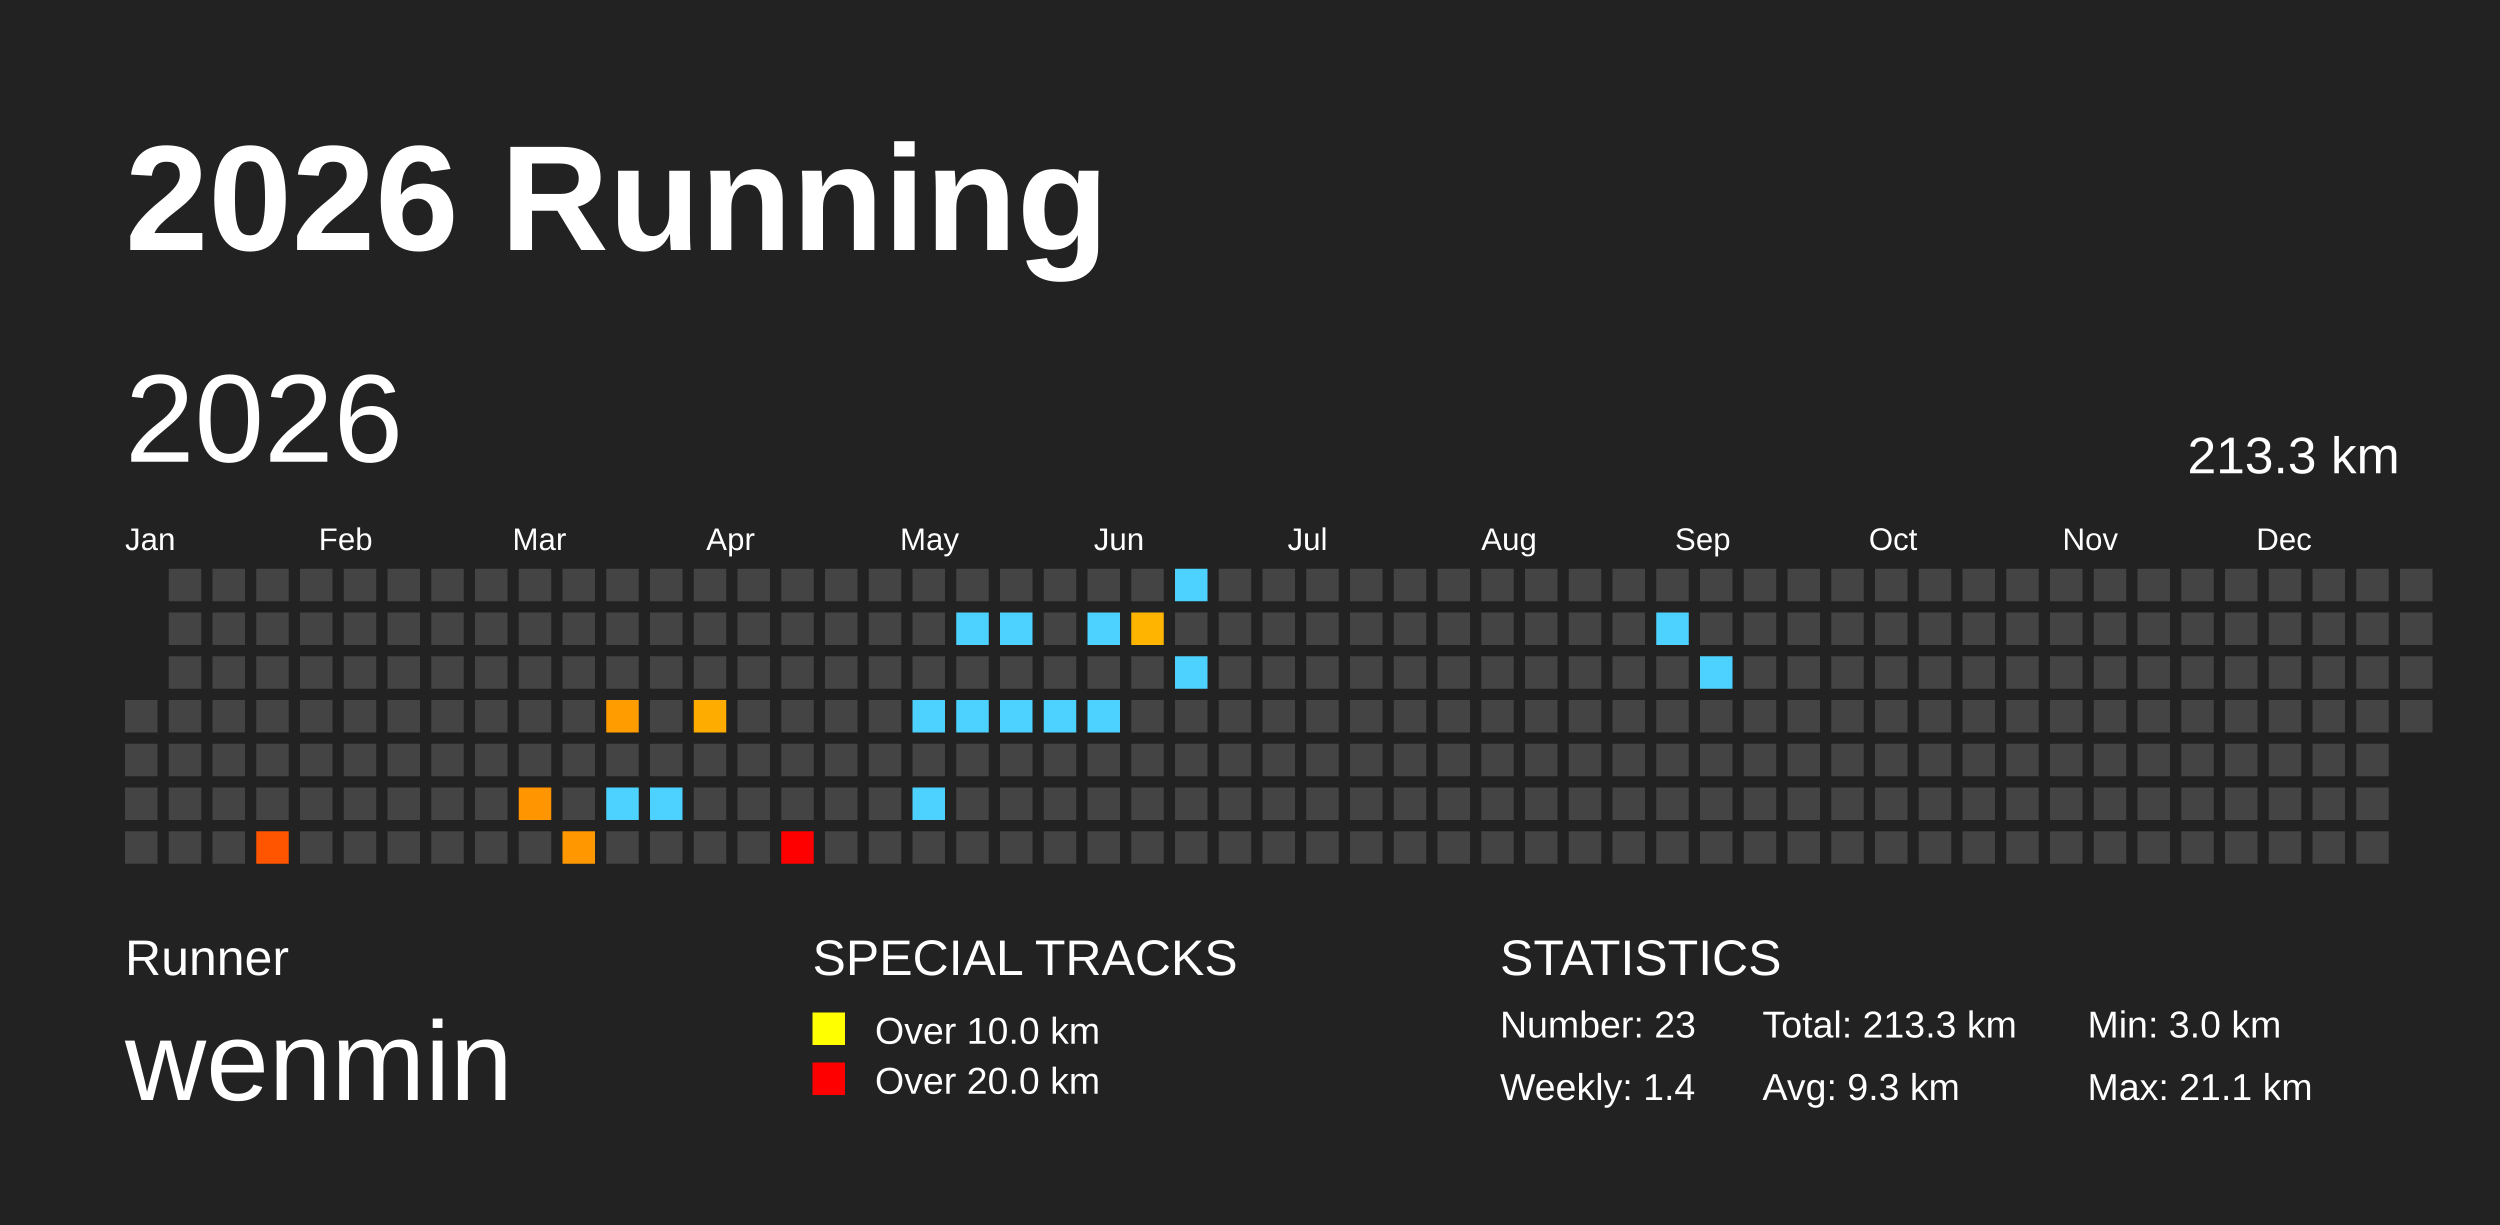
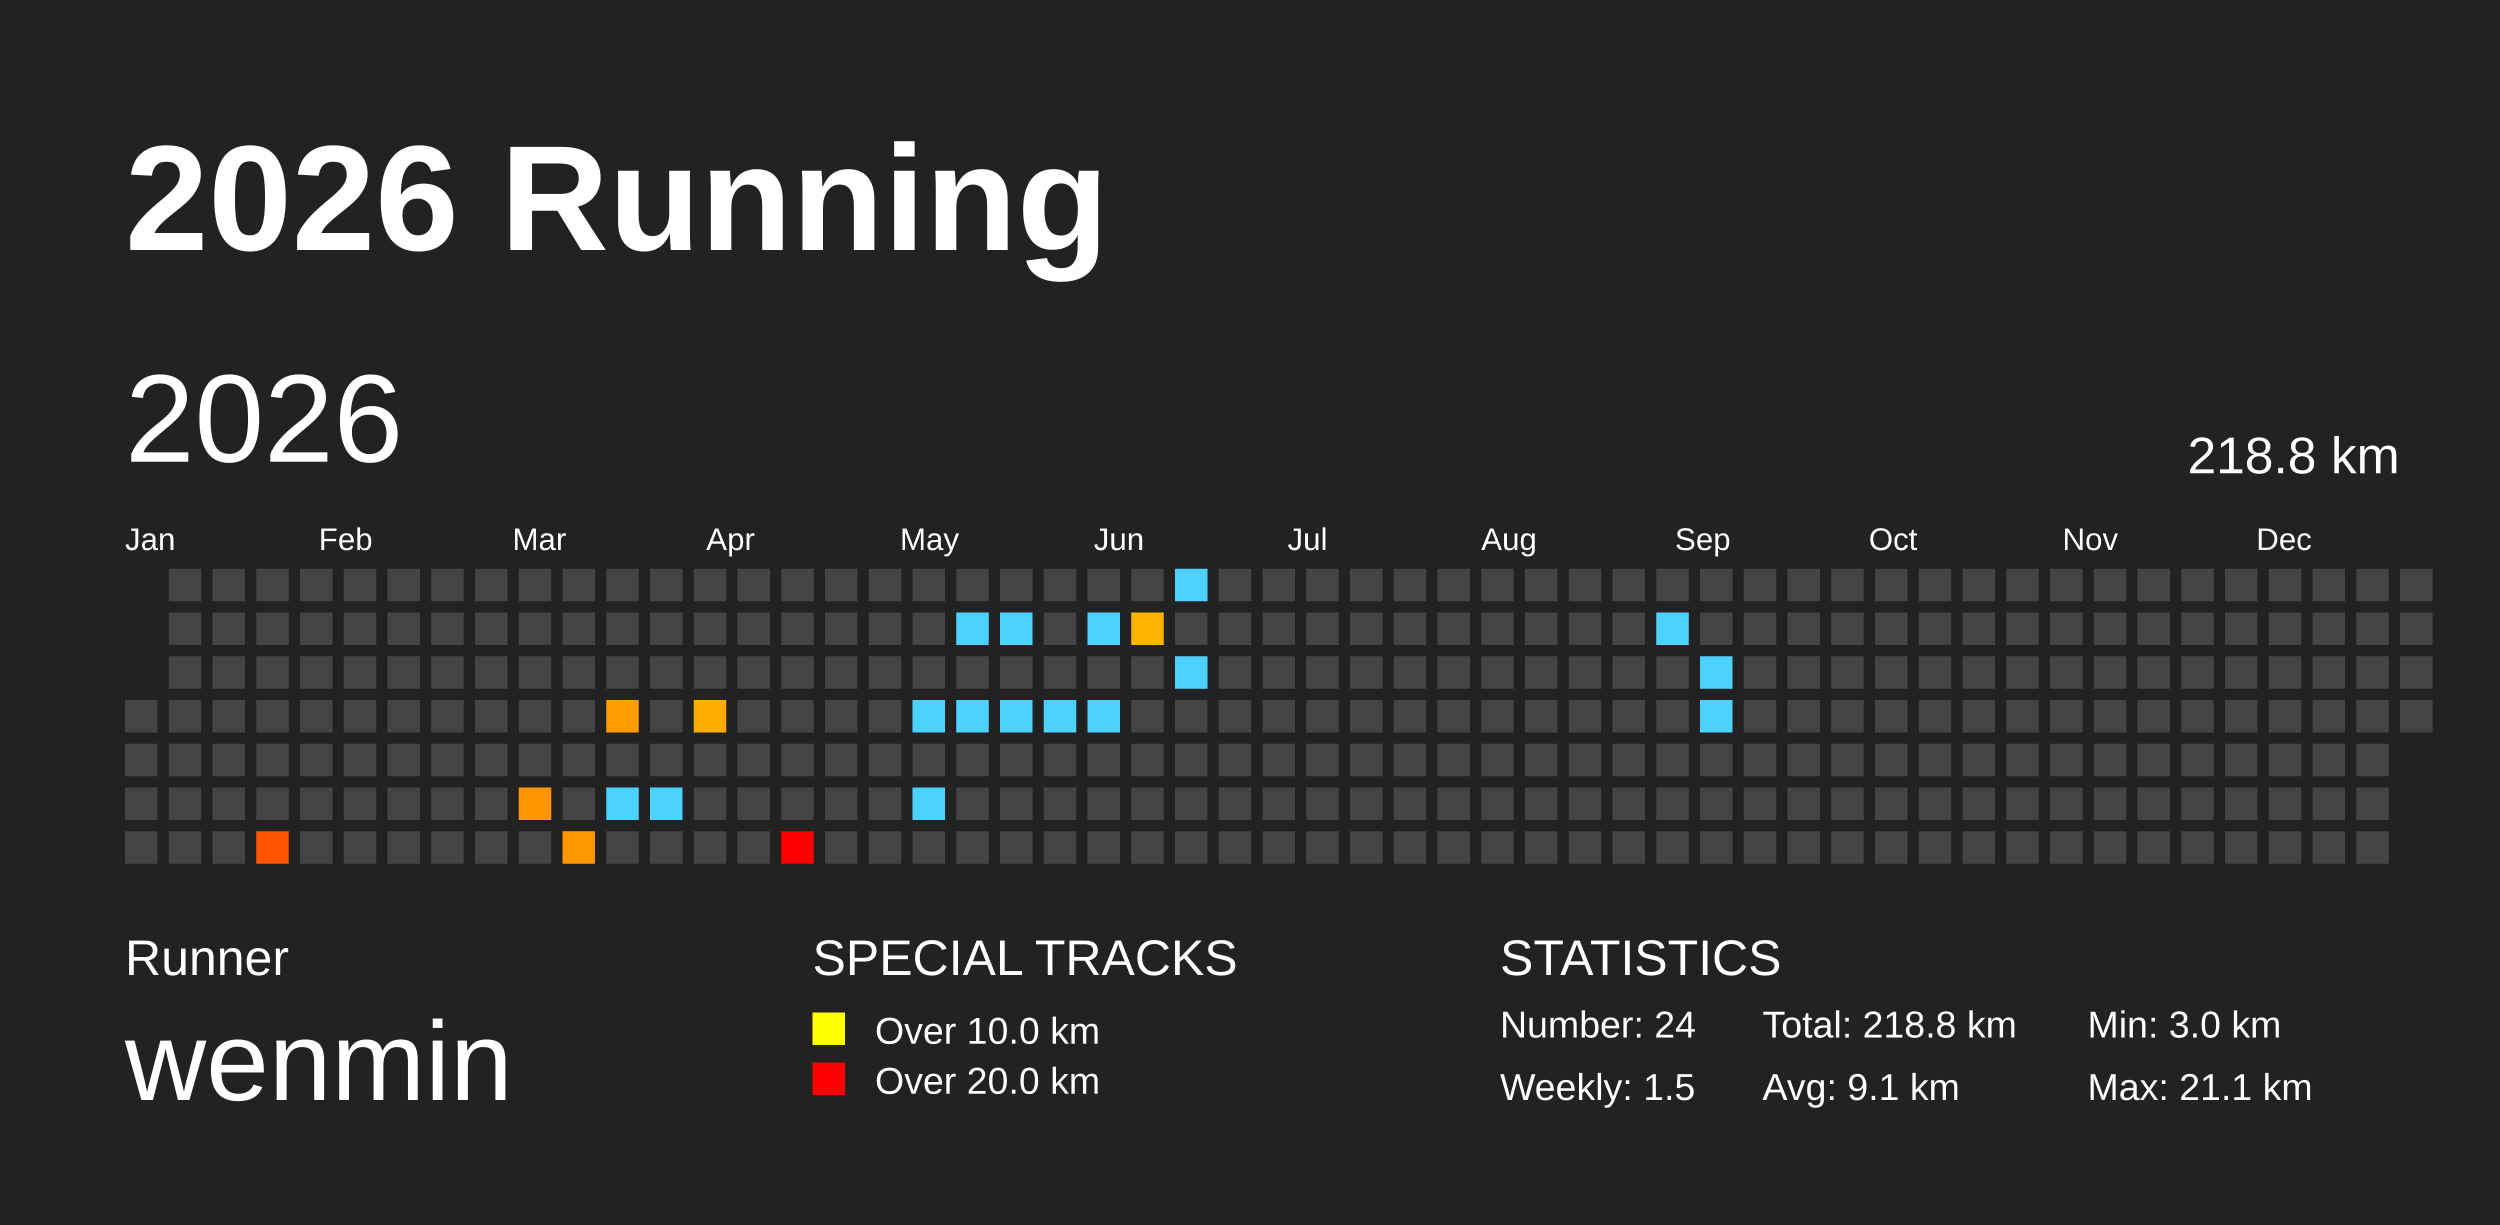
<svg xmlns="http://www.w3.org/2000/svg" baseProfile="full" height="98mm" version="1.1" viewBox="0,0,200,98" width="200mm">
  <defs>
    <pattern height="2" id="indoor-stripe" patternUnits="userSpaceOnUse" width="2">
      <line stroke="white" stroke-opacity="0.45" stroke-width="0.5" x1="0" x2="2" y1="2" y2="0" />
    </pattern>
  </defs>
  <rect fill="#222222" height="98" width="200" x="0" y="0" />
  <text fill="#FFFFFF" style="font-size:12px; font-family:Arial; font-weight:bold;" x="10" y="20">2026 Running</text>
  <text fill="#FFFFFF" style="font-size:4px; font-family:Arial" x="10" y="78">Runner</text>
  <text fill="#FFFFFF" style="font-size:9px; font-family:Arial" x="10" y="88">wenmin</text>
  <text fill="#FFFFFF" style="font-size:4px; font-family:Arial" x="65" y="78">SPECIAL TRACKS</text>
  <rect fill="yellow" height="2.6" width="2.6" x="65" y="81" />
  <text fill="#FFFFFF" style="font-size:3px; font-family:Arial" x="70" y="83.5">Over 10.0 km</text>
  <rect fill="red" height="2.6" width="2.6" x="65" y="85" />
  <text fill="#FFFFFF" style="font-size:3px; font-family:Arial" x="70" y="87.5">Over 20.0 km</text>
  <text fill="#FFFFFF" style="font-size:4px; font-family:Arial" x="120" y="78">STATISTICS</text>
-   <text fill="#FFFFFF" style="font-size:3px; font-family:Arial" x="120" y="83">Number: 23</text>
-   <text fill="#FFFFFF" style="font-size:3px; font-family:Arial" x="120" y="88">Weekly: 1.4</text>
-   <text fill="#FFFFFF" style="font-size:3px; font-family:Arial" x="141" y="83">Total: 213.3 km</text>
-   <text fill="#FFFFFF" style="font-size:3px; font-family:Arial" x="141" y="88">Avg: 9.3 km</text>
+   <text fill="#FFFFFF" style="font-size:3px; font-family:Arial" x="120" y="83">Number: 24</text>
+   <text fill="#FFFFFF" style="font-size:3px; font-family:Arial" x="120" y="88">Weekly: 1.5</text>
+   <text fill="#FFFFFF" style="font-size:3px; font-family:Arial" x="141" y="83">Total: 218.8 km</text>
+   <text fill="#FFFFFF" style="font-size:3px; font-family:Arial" x="141" y="88">Avg: 9.1 km</text>
  <text fill="#FFFFFF" style="font-size:3px; font-family:Arial" x="167" y="83">Min: 3.0 km</text>
  <text fill="#FFFFFF" style="font-size:3px; font-family:Arial" x="167" y="88">Max: 21.1 km</text>
  <text dominant-baseline="hanging" fill="#FFFFFF" style="font-size:10.0px; font-family:Arial;" x="10" y="30">2026</text>
-   <text dominant-baseline="hanging" fill="#FFFFFF" style="font-size:4.125px; font-family:Arial;" x="175" y="35">213.3 km</text>
+   <text dominant-baseline="hanging" fill="#FFFFFF" style="font-size:4.125px; font-family:Arial;" x="175" y="35">218.8 km</text>
  <text fill="#FFFFFF" style="font-size:2.5px; font-family:Arial" x="10.0" y="44">Jan</text>
  <text fill="#FFFFFF" style="font-size:2.5px; font-family:Arial" x="25.5" y="44">Feb</text>
  <text fill="#FFFFFF" style="font-size:2.5px; font-family:Arial" x="41.0" y="44">Mar</text>
  <text fill="#FFFFFF" style="font-size:2.5px; font-family:Arial" x="56.5" y="44">Apr</text>
  <text fill="#FFFFFF" style="font-size:2.5px; font-family:Arial" x="72.0" y="44">May</text>
  <text fill="#FFFFFF" style="font-size:2.5px; font-family:Arial" x="87.5" y="44">Jun</text>
  <text fill="#FFFFFF" style="font-size:2.5px; font-family:Arial" x="103.0" y="44">Jul</text>
  <text fill="#FFFFFF" style="font-size:2.5px; font-family:Arial" x="118.5" y="44">Aug</text>
  <text fill="#FFFFFF" style="font-size:2.5px; font-family:Arial" x="134.0" y="44">Sep</text>
  <text fill="#FFFFFF" style="font-size:2.5px; font-family:Arial" x="149.5" y="44">Oct</text>
  <text fill="#FFFFFF" style="font-size:2.5px; font-family:Arial" x="165.0" y="44">Nov</text>
  <text fill="#FFFFFF" style="font-size:2.5px; font-family:Arial" x="180.5" y="44">Dec</text>
  <rect fill="#444444" height="2.6" width="2.6" x="10.0" y="56.0" />
  <rect fill="#444444" height="2.6" width="2.6" x="10.0" y="59.5" />
  <rect fill="#444444" height="2.6" width="2.6" x="10.0" y="63.0" />
  <rect fill="#444444" height="2.6" width="2.6" x="10.0" y="66.5" />
  <rect fill="#444444" height="2.6" width="2.6" x="13.5" y="45.5" />
  <rect fill="#444444" height="2.6" width="2.6" x="13.5" y="49.0" />
  <rect fill="#444444" height="2.6" width="2.6" x="13.5" y="52.5" />
  <rect fill="#444444" height="2.6" width="2.6" x="13.5" y="56.0" />
  <rect fill="#444444" height="2.6" width="2.6" x="13.5" y="59.5" />
  <rect fill="#444444" height="2.6" width="2.6" x="13.5" y="63.0" />
  <rect fill="#444444" height="2.6" width="2.6" x="13.5" y="66.5" />
  <rect fill="#444444" height="2.6" width="2.6" x="17.0" y="45.5" />
  <rect fill="#444444" height="2.6" width="2.6" x="17.0" y="49.0" />
  <rect fill="#444444" height="2.6" width="2.6" x="17.0" y="52.5" />
  <rect fill="#444444" height="2.6" width="2.6" x="17.0" y="56.0" />
  <rect fill="#444444" height="2.6" width="2.6" x="17.0" y="59.5" />
  <rect fill="#444444" height="2.6" width="2.6" x="17.0" y="63.0" />
  <rect fill="#444444" height="2.6" width="2.6" x="17.0" y="66.5" />
  <rect fill="#444444" height="2.6" width="2.6" x="20.5" y="45.5" />
  <rect fill="#444444" height="2.6" width="2.6" x="20.5" y="49.0" />
  <rect fill="#444444" height="2.6" width="2.6" x="20.5" y="52.5" />
  <rect fill="#444444" height="2.6" width="2.6" x="20.5" y="56.0" />
  <rect fill="#444444" height="2.6" width="2.6" x="20.5" y="59.5" />
  <rect fill="#444444" height="2.6" width="2.6" x="20.5" y="63.0" />
  <rect fill="#ff5400" height="2.6" width="2.6" x="20.5" y="66.5" />
  <rect fill="#444444" height="2.6" width="2.6" x="24.0" y="45.5" />
  <rect fill="#444444" height="2.6" width="2.6" x="24.0" y="49.0" />
  <rect fill="#444444" height="2.6" width="2.6" x="24.0" y="52.5" />
  <rect fill="#444444" height="2.6" width="2.6" x="24.0" y="56.0" />
  <rect fill="#444444" height="2.6" width="2.6" x="24.0" y="59.5" />
  <rect fill="#444444" height="2.6" width="2.6" x="24.0" y="63.0" />
  <rect fill="#444444" height="2.6" width="2.6" x="24.0" y="66.5" />
  <rect fill="#444444" height="2.6" width="2.6" x="27.5" y="45.5" />
  <rect fill="#444444" height="2.6" width="2.6" x="27.5" y="49.0" />
  <rect fill="#444444" height="2.6" width="2.6" x="27.5" y="52.5" />
  <rect fill="#444444" height="2.6" width="2.6" x="27.5" y="56.0" />
  <rect fill="#444444" height="2.6" width="2.6" x="27.5" y="59.5" />
  <rect fill="#444444" height="2.6" width="2.6" x="27.5" y="63.0" />
  <rect fill="#444444" height="2.6" width="2.6" x="27.5" y="66.5" />
  <rect fill="#444444" height="2.6" width="2.6" x="31.0" y="45.5" />
  <rect fill="#444444" height="2.6" width="2.6" x="31.0" y="49.0" />
  <rect fill="#444444" height="2.6" width="2.6" x="31.0" y="52.5" />
  <rect fill="#444444" height="2.6" width="2.6" x="31.0" y="56.0" />
  <rect fill="#444444" height="2.6" width="2.6" x="31.0" y="59.5" />
  <rect fill="#444444" height="2.6" width="2.6" x="31.0" y="63.0" />
  <rect fill="#444444" height="2.6" width="2.6" x="31.0" y="66.5" />
  <rect fill="#444444" height="2.6" width="2.6" x="34.5" y="45.5" />
  <rect fill="#444444" height="2.6" width="2.6" x="34.5" y="49.0" />
  <rect fill="#444444" height="2.6" width="2.6" x="34.5" y="52.5" />
  <rect fill="#444444" height="2.6" width="2.6" x="34.5" y="56.0" />
  <rect fill="#444444" height="2.6" width="2.6" x="34.5" y="59.5" />
  <rect fill="#444444" height="2.6" width="2.6" x="34.5" y="63.0" />
  <rect fill="#444444" height="2.6" width="2.6" x="34.5" y="66.5" />
  <rect fill="#444444" height="2.6" width="2.6" x="38.0" y="45.5" />
  <rect fill="#444444" height="2.6" width="2.6" x="38.0" y="49.0" />
  <rect fill="#444444" height="2.6" width="2.6" x="38.0" y="52.5" />
  <rect fill="#444444" height="2.6" width="2.6" x="38.0" y="56.0" />
  <rect fill="#444444" height="2.6" width="2.6" x="38.0" y="59.5" />
  <rect fill="#444444" height="2.6" width="2.6" x="38.0" y="63.0" />
  <rect fill="#444444" height="2.6" width="2.6" x="38.0" y="66.5" />
  <rect fill="#444444" height="2.6" width="2.6" x="41.5" y="45.5" />
  <rect fill="#444444" height="2.6" width="2.6" x="41.5" y="49.0" />
  <rect fill="#444444" height="2.6" width="2.6" x="41.5" y="52.5" />
  <rect fill="#444444" height="2.6" width="2.6" x="41.5" y="56.0" />
  <rect fill="#444444" height="2.6" width="2.6" x="41.5" y="59.5" />
  <rect fill="#ff9500" height="2.6" width="2.6" x="41.5" y="63.0" />
  <rect fill="#444444" height="2.6" width="2.6" x="41.5" y="66.5" />
  <rect fill="#444444" height="2.6" width="2.6" x="45.0" y="45.5" />
  <rect fill="#444444" height="2.6" width="2.6" x="45.0" y="49.0" />
  <rect fill="#444444" height="2.6" width="2.6" x="45.0" y="52.5" />
  <rect fill="#444444" height="2.6" width="2.6" x="45.0" y="56.0" />
  <rect fill="#444444" height="2.6" width="2.6" x="45.0" y="59.5" />
  <rect fill="#444444" height="2.6" width="2.6" x="45.0" y="63.0" />
  <rect fill="#ff9800" height="2.6" width="2.6" x="45.0" y="66.5" />
  <rect fill="#444444" height="2.6" width="2.6" x="48.5" y="45.5" />
  <rect fill="#444444" height="2.6" width="2.6" x="48.5" y="49.0" />
  <rect fill="#444444" height="2.6" width="2.6" x="48.5" y="52.5" />
  <rect fill="#ff9c00" height="2.6" width="2.6" x="48.5" y="56.0" />
  <rect fill="#444444" height="2.6" width="2.6" x="48.5" y="59.5" />
  <rect fill="#4dd2ff" height="2.6" width="2.6" x="48.5" y="63.0" />
  <rect fill="#444444" height="2.6" width="2.6" x="48.5" y="66.5" />
  <rect fill="#444444" height="2.6" width="2.6" x="52.0" y="45.5" />
  <rect fill="#444444" height="2.6" width="2.6" x="52.0" y="49.0" />
  <rect fill="#444444" height="2.6" width="2.6" x="52.0" y="52.5" />
  <rect fill="#444444" height="2.6" width="2.6" x="52.0" y="56.0" />
  <rect fill="#444444" height="2.6" width="2.6" x="52.0" y="59.5" />
  <rect fill="#4dd2ff" height="2.6" width="2.6" x="52.0" y="63.0" />
  <rect fill="#444444" height="2.6" width="2.6" x="52.0" y="66.5" />
  <rect fill="#444444" height="2.6" width="2.6" x="55.5" y="45.5" />
  <rect fill="#444444" height="2.6" width="2.6" x="55.5" y="49.0" />
  <rect fill="#444444" height="2.6" width="2.6" x="55.5" y="52.5" />
  <rect fill="#ffac00" height="2.6" width="2.6" x="55.5" y="56.0" />
  <rect fill="#444444" height="2.6" width="2.6" x="55.5" y="59.5" />
  <rect fill="#444444" height="2.6" width="2.6" x="55.5" y="63.0" />
  <rect fill="#444444" height="2.6" width="2.6" x="55.5" y="66.5" />
  <rect fill="#444444" height="2.6" width="2.6" x="59.0" y="45.5" />
  <rect fill="#444444" height="2.6" width="2.6" x="59.0" y="49.0" />
  <rect fill="#444444" height="2.6" width="2.6" x="59.0" y="52.5" />
  <rect fill="#444444" height="2.6" width="2.6" x="59.0" y="56.0" />
  <rect fill="#444444" height="2.6" width="2.6" x="59.0" y="59.5" />
  <rect fill="#444444" height="2.6" width="2.6" x="59.0" y="63.0" />
  <rect fill="#444444" height="2.6" width="2.6" x="59.0" y="66.5" />
  <rect fill="#444444" height="2.6" width="2.6" x="62.5" y="45.5" />
  <rect fill="#444444" height="2.6" width="2.6" x="62.5" y="49.0" />
  <rect fill="#444444" height="2.6" width="2.6" x="62.5" y="52.5" />
  <rect fill="#444444" height="2.6" width="2.6" x="62.5" y="56.0" />
  <rect fill="#444444" height="2.6" width="2.6" x="62.5" y="59.5" />
  <rect fill="#444444" height="2.6" width="2.6" x="62.5" y="63.0" />
  <rect fill="red" height="2.6" width="2.6" x="62.5" y="66.5" />
  <rect fill="#444444" height="2.6" width="2.6" x="66.0" y="45.5" />
  <rect fill="#444444" height="2.6" width="2.6" x="66.0" y="49.0" />
  <rect fill="#444444" height="2.6" width="2.6" x="66.0" y="52.5" />
  <rect fill="#444444" height="2.6" width="2.6" x="66.0" y="56.0" />
  <rect fill="#444444" height="2.6" width="2.6" x="66.0" y="59.5" />
  <rect fill="#444444" height="2.6" width="2.6" x="66.0" y="63.0" />
  <rect fill="#444444" height="2.6" width="2.6" x="66.0" y="66.5" />
  <rect fill="#444444" height="2.6" width="2.6" x="69.5" y="45.5" />
  <rect fill="#444444" height="2.6" width="2.6" x="69.5" y="49.0" />
  <rect fill="#444444" height="2.6" width="2.6" x="69.5" y="52.5" />
  <rect fill="#444444" height="2.6" width="2.6" x="69.5" y="56.0" />
  <rect fill="#444444" height="2.6" width="2.6" x="69.5" y="59.5" />
  <rect fill="#444444" height="2.6" width="2.6" x="69.5" y="63.0" />
  <rect fill="#444444" height="2.6" width="2.6" x="69.5" y="66.5" />
  <rect fill="#444444" height="2.6" width="2.6" x="73.0" y="45.5" />
  <rect fill="#444444" height="2.6" width="2.6" x="73.0" y="49.0" />
  <rect fill="#444444" height="2.6" width="2.6" x="73.0" y="52.5" />
  <rect fill="#4dd2ff" height="2.6" width="2.6" x="73.0" y="56.0" />
  <rect fill="#444444" height="2.6" width="2.6" x="73.0" y="59.5" />
  <rect fill="#4dd2ff" height="2.6" width="2.6" x="73.0" y="63.0" />
  <rect fill="#444444" height="2.6" width="2.6" x="73.0" y="66.5" />
  <rect fill="#444444" height="2.6" width="2.6" x="76.5" y="45.5" />
  <rect fill="#4dd2ff" height="2.6" width="2.6" x="76.5" y="49.0" />
  <rect fill="#444444" height="2.6" width="2.6" x="76.5" y="52.5" />
  <rect fill="#4dd2ff" height="2.6" width="2.6" x="76.5" y="56.0" />
  <rect fill="#444444" height="2.6" width="2.6" x="76.5" y="59.5" />
  <rect fill="#444444" height="2.6" width="2.6" x="76.5" y="63.0" />
  <rect fill="#444444" height="2.6" width="2.6" x="76.5" y="66.5" />
  <rect fill="#444444" height="2.6" width="2.6" x="80.0" y="45.5" />
  <rect fill="#4dd2ff" height="2.6" width="2.6" x="80.0" y="49.0" />
  <rect fill="#444444" height="2.6" width="2.6" x="80.0" y="52.5" />
  <rect fill="#4dd2ff" height="2.6" width="2.6" x="80.0" y="56.0" />
  <rect fill="#444444" height="2.6" width="2.6" x="80.0" y="59.5" />
  <rect fill="#444444" height="2.6" width="2.6" x="80.0" y="63.0" />
  <rect fill="#444444" height="2.6" width="2.6" x="80.0" y="66.5" />
  <rect fill="#444444" height="2.6" width="2.6" x="83.5" y="45.5" />
  <rect fill="#444444" height="2.6" width="2.6" x="83.5" y="49.0" />
  <rect fill="#444444" height="2.6" width="2.6" x="83.5" y="52.5" />
  <rect fill="#4dd2ff" height="2.6" width="2.6" x="83.5" y="56.0" />
  <rect fill="#444444" height="2.6" width="2.6" x="83.5" y="59.5" />
  <rect fill="#444444" height="2.6" width="2.6" x="83.5" y="63.0" />
  <rect fill="#444444" height="2.6" width="2.6" x="83.5" y="66.5" />
  <rect fill="#444444" height="2.6" width="2.6" x="87.0" y="45.5" />
  <rect fill="#4dd2ff" height="2.6" width="2.6" x="87.0" y="49.0" />
  <rect fill="#444444" height="2.6" width="2.6" x="87.0" y="52.5" />
  <rect fill="#4dd2ff" height="2.6" width="2.6" x="87.0" y="56.0" />
  <rect fill="#444444" height="2.6" width="2.6" x="87.0" y="59.5" />
  <rect fill="#444444" height="2.6" width="2.6" x="87.0" y="63.0" />
  <rect fill="#444444" height="2.6" width="2.6" x="87.0" y="66.5" />
  <rect fill="#444444" height="2.6" width="2.6" x="90.5" y="45.5" />
  <rect fill="#ffb400" height="2.6" width="2.6" x="90.5" y="49.0" />
  <rect fill="#444444" height="2.6" width="2.6" x="90.5" y="52.5" />
  <rect fill="#444444" height="2.6" width="2.6" x="90.5" y="56.0" />
  <rect fill="#444444" height="2.6" width="2.6" x="90.5" y="59.5" />
  <rect fill="#444444" height="2.6" width="2.6" x="90.5" y="63.0" />
  <rect fill="#444444" height="2.6" width="2.6" x="90.5" y="66.5" />
  <rect fill="#4dd2ff" height="2.6" width="2.6" x="94.0" y="45.5" />
  <rect fill="#444444" height="2.6" width="2.6" x="94.0" y="49.0" />
  <rect fill="#4dd2ff" height="2.6" width="2.6" x="94.0" y="52.5" />
  <rect fill="#444444" height="2.6" width="2.6" x="94.0" y="56.0" />
  <rect fill="#444444" height="2.6" width="2.6" x="94.0" y="59.5" />
  <rect fill="#444444" height="2.6" width="2.6" x="94.0" y="63.0" />
  <rect fill="#444444" height="2.6" width="2.6" x="94.0" y="66.5" />
  <rect fill="#444444" height="2.6" width="2.6" x="97.5" y="45.5" />
  <rect fill="#444444" height="2.6" width="2.6" x="97.5" y="49.0" />
  <rect fill="#444444" height="2.6" width="2.6" x="97.5" y="52.5" />
  <rect fill="#444444" height="2.6" width="2.6" x="97.5" y="56.0" />
  <rect fill="#444444" height="2.6" width="2.6" x="97.5" y="59.5" />
  <rect fill="#444444" height="2.6" width="2.6" x="97.5" y="63.0" />
  <rect fill="#444444" height="2.6" width="2.6" x="97.5" y="66.5" />
  <rect fill="#444444" height="2.6" width="2.6" x="101.0" y="45.5" />
  <rect fill="#444444" height="2.6" width="2.6" x="101.0" y="49.0" />
  <rect fill="#444444" height="2.6" width="2.6" x="101.0" y="52.5" />
  <rect fill="#444444" height="2.6" width="2.6" x="101.0" y="56.0" />
  <rect fill="#444444" height="2.6" width="2.6" x="101.0" y="59.5" />
  <rect fill="#444444" height="2.6" width="2.6" x="101.0" y="63.0" />
  <rect fill="#444444" height="2.6" width="2.6" x="101.0" y="66.5" />
  <rect fill="#444444" height="2.6" width="2.6" x="104.5" y="45.5" />
  <rect fill="#444444" height="2.6" width="2.6" x="104.5" y="49.0" />
  <rect fill="#444444" height="2.6" width="2.6" x="104.5" y="52.5" />
  <rect fill="#444444" height="2.6" width="2.6" x="104.5" y="56.0" />
  <rect fill="#444444" height="2.6" width="2.6" x="104.5" y="59.5" />
  <rect fill="#444444" height="2.6" width="2.6" x="104.5" y="63.0" />
  <rect fill="#444444" height="2.6" width="2.6" x="104.5" y="66.5" />
  <rect fill="#444444" height="2.6" width="2.6" x="108.0" y="45.5" />
  <rect fill="#444444" height="2.6" width="2.6" x="108.0" y="49.0" />
  <rect fill="#444444" height="2.6" width="2.6" x="108.0" y="52.5" />
  <rect fill="#444444" height="2.6" width="2.6" x="108.0" y="56.0" />
  <rect fill="#444444" height="2.6" width="2.6" x="108.0" y="59.5" />
  <rect fill="#444444" height="2.6" width="2.6" x="108.0" y="63.0" />
  <rect fill="#444444" height="2.6" width="2.6" x="108.0" y="66.5" />
  <rect fill="#444444" height="2.6" width="2.6" x="111.5" y="45.5" />
  <rect fill="#444444" height="2.6" width="2.6" x="111.5" y="49.0" />
  <rect fill="#444444" height="2.6" width="2.6" x="111.5" y="52.5" />
  <rect fill="#444444" height="2.6" width="2.6" x="111.5" y="56.0" />
  <rect fill="#444444" height="2.6" width="2.6" x="111.5" y="59.5" />
  <rect fill="#444444" height="2.6" width="2.6" x="111.5" y="63.0" />
  <rect fill="#444444" height="2.6" width="2.6" x="111.5" y="66.5" />
  <rect fill="#444444" height="2.6" width="2.6" x="115.0" y="45.5" />
  <rect fill="#444444" height="2.6" width="2.6" x="115.0" y="49.0" />
  <rect fill="#444444" height="2.6" width="2.6" x="115.0" y="52.5" />
  <rect fill="#444444" height="2.6" width="2.6" x="115.0" y="56.0" />
  <rect fill="#444444" height="2.6" width="2.6" x="115.0" y="59.5" />
  <rect fill="#444444" height="2.6" width="2.6" x="115.0" y="63.0" />
  <rect fill="#444444" height="2.6" width="2.6" x="115.0" y="66.5" />
  <rect fill="#444444" height="2.6" width="2.6" x="118.5" y="45.5" />
  <rect fill="#444444" height="2.6" width="2.6" x="118.5" y="49.0" />
  <rect fill="#444444" height="2.6" width="2.6" x="118.5" y="52.5" />
  <rect fill="#444444" height="2.6" width="2.6" x="118.5" y="56.0" />
  <rect fill="#444444" height="2.6" width="2.6" x="118.5" y="59.5" />
  <rect fill="#444444" height="2.6" width="2.6" x="118.5" y="63.0" />
  <rect fill="#444444" height="2.6" width="2.6" x="118.5" y="66.5" />
  <rect fill="#444444" height="2.6" width="2.6" x="122.0" y="45.5" />
  <rect fill="#444444" height="2.6" width="2.6" x="122.0" y="49.0" />
  <rect fill="#444444" height="2.6" width="2.6" x="122.0" y="52.5" />
  <rect fill="#444444" height="2.6" width="2.6" x="122.0" y="56.0" />
  <rect fill="#444444" height="2.6" width="2.6" x="122.0" y="59.5" />
  <rect fill="#444444" height="2.6" width="2.6" x="122.0" y="63.0" />
  <rect fill="#444444" height="2.6" width="2.6" x="122.0" y="66.5" />
  <rect fill="#444444" height="2.6" width="2.6" x="125.5" y="45.5" />
  <rect fill="#444444" height="2.6" width="2.6" x="125.5" y="49.0" />
  <rect fill="#444444" height="2.6" width="2.6" x="125.5" y="52.5" />
  <rect fill="#444444" height="2.6" width="2.6" x="125.5" y="56.0" />
  <rect fill="#444444" height="2.6" width="2.6" x="125.5" y="59.5" />
  <rect fill="#444444" height="2.6" width="2.6" x="125.5" y="63.0" />
  <rect fill="#444444" height="2.6" width="2.6" x="125.5" y="66.5" />
  <rect fill="#444444" height="2.6" width="2.6" x="129.0" y="45.5" />
  <rect fill="#444444" height="2.6" width="2.6" x="129.0" y="49.0" />
  <rect fill="#444444" height="2.6" width="2.6" x="129.0" y="52.5" />
  <rect fill="#444444" height="2.6" width="2.6" x="129.0" y="56.0" />
  <rect fill="#444444" height="2.6" width="2.6" x="129.0" y="59.5" />
  <rect fill="#444444" height="2.6" width="2.6" x="129.0" y="63.0" />
  <rect fill="#444444" height="2.6" width="2.6" x="129.0" y="66.5" />
  <rect fill="#444444" height="2.6" width="2.6" x="132.5" y="45.5" />
  <rect fill="#4dd2ff" height="2.6" width="2.6" x="132.5" y="49.0" />
  <rect fill="#444444" height="2.6" width="2.6" x="132.5" y="52.5" />
  <rect fill="#444444" height="2.6" width="2.6" x="132.5" y="56.0" />
  <rect fill="#444444" height="2.6" width="2.6" x="132.5" y="59.5" />
  <rect fill="#444444" height="2.6" width="2.6" x="132.5" y="63.0" />
  <rect fill="#444444" height="2.6" width="2.6" x="132.5" y="66.5" />
  <rect fill="#444444" height="2.6" width="2.6" x="136.0" y="45.5" />
  <rect fill="#444444" height="2.6" width="2.6" x="136.0" y="49.0" />
  <rect fill="#4dd2ff" height="2.6" width="2.6" x="136.0" y="52.5" />
-   <rect fill="#444444" height="2.6" width="2.6" x="136.0" y="56.0" />
+   <rect fill="#4dd2ff" height="2.6" width="2.6" x="136.0" y="56.0" />
  <rect fill="#444444" height="2.6" width="2.6" x="136.0" y="59.5" />
  <rect fill="#444444" height="2.6" width="2.6" x="136.0" y="63.0" />
  <rect fill="#444444" height="2.6" width="2.6" x="136.0" y="66.5" />
  <rect fill="#444444" height="2.6" width="2.6" x="139.5" y="45.5" />
  <rect fill="#444444" height="2.6" width="2.6" x="139.5" y="49.0" />
  <rect fill="#444444" height="2.6" width="2.6" x="139.5" y="52.5" />
  <rect fill="#444444" height="2.6" width="2.6" x="139.5" y="56.0" />
  <rect fill="#444444" height="2.6" width="2.6" x="139.5" y="59.5" />
  <rect fill="#444444" height="2.6" width="2.6" x="139.5" y="63.0" />
  <rect fill="#444444" height="2.6" width="2.6" x="139.5" y="66.5" />
  <rect fill="#444444" height="2.6" width="2.6" x="143.0" y="45.5" />
  <rect fill="#444444" height="2.6" width="2.6" x="143.0" y="49.0" />
  <rect fill="#444444" height="2.6" width="2.6" x="143.0" y="52.5" />
  <rect fill="#444444" height="2.6" width="2.6" x="143.0" y="56.0" />
  <rect fill="#444444" height="2.6" width="2.6" x="143.0" y="59.5" />
  <rect fill="#444444" height="2.6" width="2.6" x="143.0" y="63.0" />
  <rect fill="#444444" height="2.6" width="2.6" x="143.0" y="66.5" />
  <rect fill="#444444" height="2.6" width="2.6" x="146.5" y="45.5" />
  <rect fill="#444444" height="2.6" width="2.6" x="146.5" y="49.0" />
  <rect fill="#444444" height="2.6" width="2.6" x="146.5" y="52.5" />
  <rect fill="#444444" height="2.6" width="2.6" x="146.5" y="56.0" />
  <rect fill="#444444" height="2.6" width="2.6" x="146.5" y="59.5" />
  <rect fill="#444444" height="2.6" width="2.6" x="146.5" y="63.0" />
  <rect fill="#444444" height="2.6" width="2.6" x="146.5" y="66.5" />
  <rect fill="#444444" height="2.6" width="2.6" x="150.0" y="45.5" />
  <rect fill="#444444" height="2.6" width="2.6" x="150.0" y="49.0" />
  <rect fill="#444444" height="2.6" width="2.6" x="150.0" y="52.5" />
  <rect fill="#444444" height="2.6" width="2.6" x="150.0" y="56.0" />
  <rect fill="#444444" height="2.6" width="2.6" x="150.0" y="59.5" />
  <rect fill="#444444" height="2.6" width="2.6" x="150.0" y="63.0" />
  <rect fill="#444444" height="2.6" width="2.6" x="150.0" y="66.5" />
  <rect fill="#444444" height="2.6" width="2.6" x="153.5" y="45.5" />
  <rect fill="#444444" height="2.6" width="2.6" x="153.5" y="49.0" />
  <rect fill="#444444" height="2.6" width="2.6" x="153.5" y="52.5" />
  <rect fill="#444444" height="2.6" width="2.6" x="153.5" y="56.0" />
  <rect fill="#444444" height="2.6" width="2.6" x="153.5" y="59.5" />
  <rect fill="#444444" height="2.6" width="2.6" x="153.5" y="63.0" />
  <rect fill="#444444" height="2.6" width="2.6" x="153.5" y="66.5" />
  <rect fill="#444444" height="2.6" width="2.6" x="157.0" y="45.5" />
  <rect fill="#444444" height="2.6" width="2.6" x="157.0" y="49.0" />
  <rect fill="#444444" height="2.6" width="2.6" x="157.0" y="52.5" />
  <rect fill="#444444" height="2.6" width="2.6" x="157.0" y="56.0" />
  <rect fill="#444444" height="2.6" width="2.6" x="157.0" y="59.5" />
  <rect fill="#444444" height="2.6" width="2.6" x="157.0" y="63.0" />
  <rect fill="#444444" height="2.6" width="2.6" x="157.0" y="66.5" />
  <rect fill="#444444" height="2.6" width="2.6" x="160.5" y="45.5" />
  <rect fill="#444444" height="2.6" width="2.6" x="160.5" y="49.0" />
  <rect fill="#444444" height="2.6" width="2.6" x="160.5" y="52.5" />
  <rect fill="#444444" height="2.6" width="2.6" x="160.5" y="56.0" />
  <rect fill="#444444" height="2.6" width="2.6" x="160.5" y="59.5" />
  <rect fill="#444444" height="2.6" width="2.6" x="160.5" y="63.0" />
  <rect fill="#444444" height="2.6" width="2.6" x="160.5" y="66.5" />
  <rect fill="#444444" height="2.6" width="2.6" x="164.0" y="45.5" />
  <rect fill="#444444" height="2.6" width="2.6" x="164.0" y="49.0" />
  <rect fill="#444444" height="2.6" width="2.6" x="164.0" y="52.5" />
  <rect fill="#444444" height="2.6" width="2.6" x="164.0" y="56.0" />
  <rect fill="#444444" height="2.6" width="2.6" x="164.0" y="59.5" />
  <rect fill="#444444" height="2.6" width="2.6" x="164.0" y="63.0" />
  <rect fill="#444444" height="2.6" width="2.6" x="164.0" y="66.5" />
  <rect fill="#444444" height="2.6" width="2.6" x="167.5" y="45.5" />
  <rect fill="#444444" height="2.6" width="2.6" x="167.5" y="49.0" />
  <rect fill="#444444" height="2.6" width="2.6" x="167.5" y="52.5" />
  <rect fill="#444444" height="2.6" width="2.6" x="167.5" y="56.0" />
  <rect fill="#444444" height="2.6" width="2.6" x="167.5" y="59.5" />
  <rect fill="#444444" height="2.6" width="2.6" x="167.5" y="63.0" />
  <rect fill="#444444" height="2.6" width="2.6" x="167.5" y="66.5" />
  <rect fill="#444444" height="2.6" width="2.6" x="171.0" y="45.5" />
  <rect fill="#444444" height="2.6" width="2.6" x="171.0" y="49.0" />
  <rect fill="#444444" height="2.6" width="2.6" x="171.0" y="52.5" />
  <rect fill="#444444" height="2.6" width="2.6" x="171.0" y="56.0" />
  <rect fill="#444444" height="2.6" width="2.6" x="171.0" y="59.5" />
  <rect fill="#444444" height="2.6" width="2.6" x="171.0" y="63.0" />
  <rect fill="#444444" height="2.6" width="2.6" x="171.0" y="66.5" />
  <rect fill="#444444" height="2.6" width="2.6" x="174.5" y="45.5" />
  <rect fill="#444444" height="2.6" width="2.6" x="174.5" y="49.0" />
  <rect fill="#444444" height="2.6" width="2.6" x="174.5" y="52.5" />
  <rect fill="#444444" height="2.6" width="2.6" x="174.5" y="56.0" />
  <rect fill="#444444" height="2.6" width="2.6" x="174.5" y="59.5" />
  <rect fill="#444444" height="2.6" width="2.6" x="174.5" y="63.0" />
  <rect fill="#444444" height="2.6" width="2.6" x="174.5" y="66.5" />
  <rect fill="#444444" height="2.6" width="2.6" x="178.0" y="45.5" />
  <rect fill="#444444" height="2.6" width="2.6" x="178.0" y="49.0" />
  <rect fill="#444444" height="2.6" width="2.6" x="178.0" y="52.5" />
  <rect fill="#444444" height="2.6" width="2.6" x="178.0" y="56.0" />
  <rect fill="#444444" height="2.6" width="2.6" x="178.0" y="59.5" />
  <rect fill="#444444" height="2.6" width="2.6" x="178.0" y="63.0" />
  <rect fill="#444444" height="2.6" width="2.6" x="178.0" y="66.5" />
  <rect fill="#444444" height="2.6" width="2.6" x="181.5" y="45.5" />
  <rect fill="#444444" height="2.6" width="2.6" x="181.5" y="49.0" />
  <rect fill="#444444" height="2.6" width="2.6" x="181.5" y="52.5" />
  <rect fill="#444444" height="2.6" width="2.6" x="181.5" y="56.0" />
  <rect fill="#444444" height="2.6" width="2.6" x="181.5" y="59.5" />
  <rect fill="#444444" height="2.6" width="2.6" x="181.5" y="63.0" />
  <rect fill="#444444" height="2.6" width="2.6" x="181.5" y="66.5" />
  <rect fill="#444444" height="2.6" width="2.6" x="185.0" y="45.5" />
  <rect fill="#444444" height="2.6" width="2.6" x="185.0" y="49.0" />
  <rect fill="#444444" height="2.6" width="2.6" x="185.0" y="52.5" />
  <rect fill="#444444" height="2.6" width="2.6" x="185.0" y="56.0" />
  <rect fill="#444444" height="2.6" width="2.6" x="185.0" y="59.5" />
  <rect fill="#444444" height="2.6" width="2.6" x="185.0" y="63.0" />
  <rect fill="#444444" height="2.6" width="2.6" x="185.0" y="66.5" />
  <rect fill="#444444" height="2.6" width="2.6" x="188.5" y="45.5" />
  <rect fill="#444444" height="2.6" width="2.6" x="188.5" y="49.0" />
  <rect fill="#444444" height="2.6" width="2.6" x="188.5" y="52.5" />
  <rect fill="#444444" height="2.6" width="2.6" x="188.5" y="56.0" />
  <rect fill="#444444" height="2.6" width="2.6" x="188.5" y="59.5" />
  <rect fill="#444444" height="2.6" width="2.6" x="188.5" y="63.0" />
  <rect fill="#444444" height="2.6" width="2.6" x="188.5" y="66.5" />
  <rect fill="#444444" height="2.6" width="2.6" x="192.0" y="45.5" />
  <rect fill="#444444" height="2.6" width="2.6" x="192.0" y="49.0" />
  <rect fill="#444444" height="2.6" width="2.6" x="192.0" y="52.5" />
  <rect fill="#444444" height="2.6" width="2.6" x="192.0" y="56.0" />
</svg>
